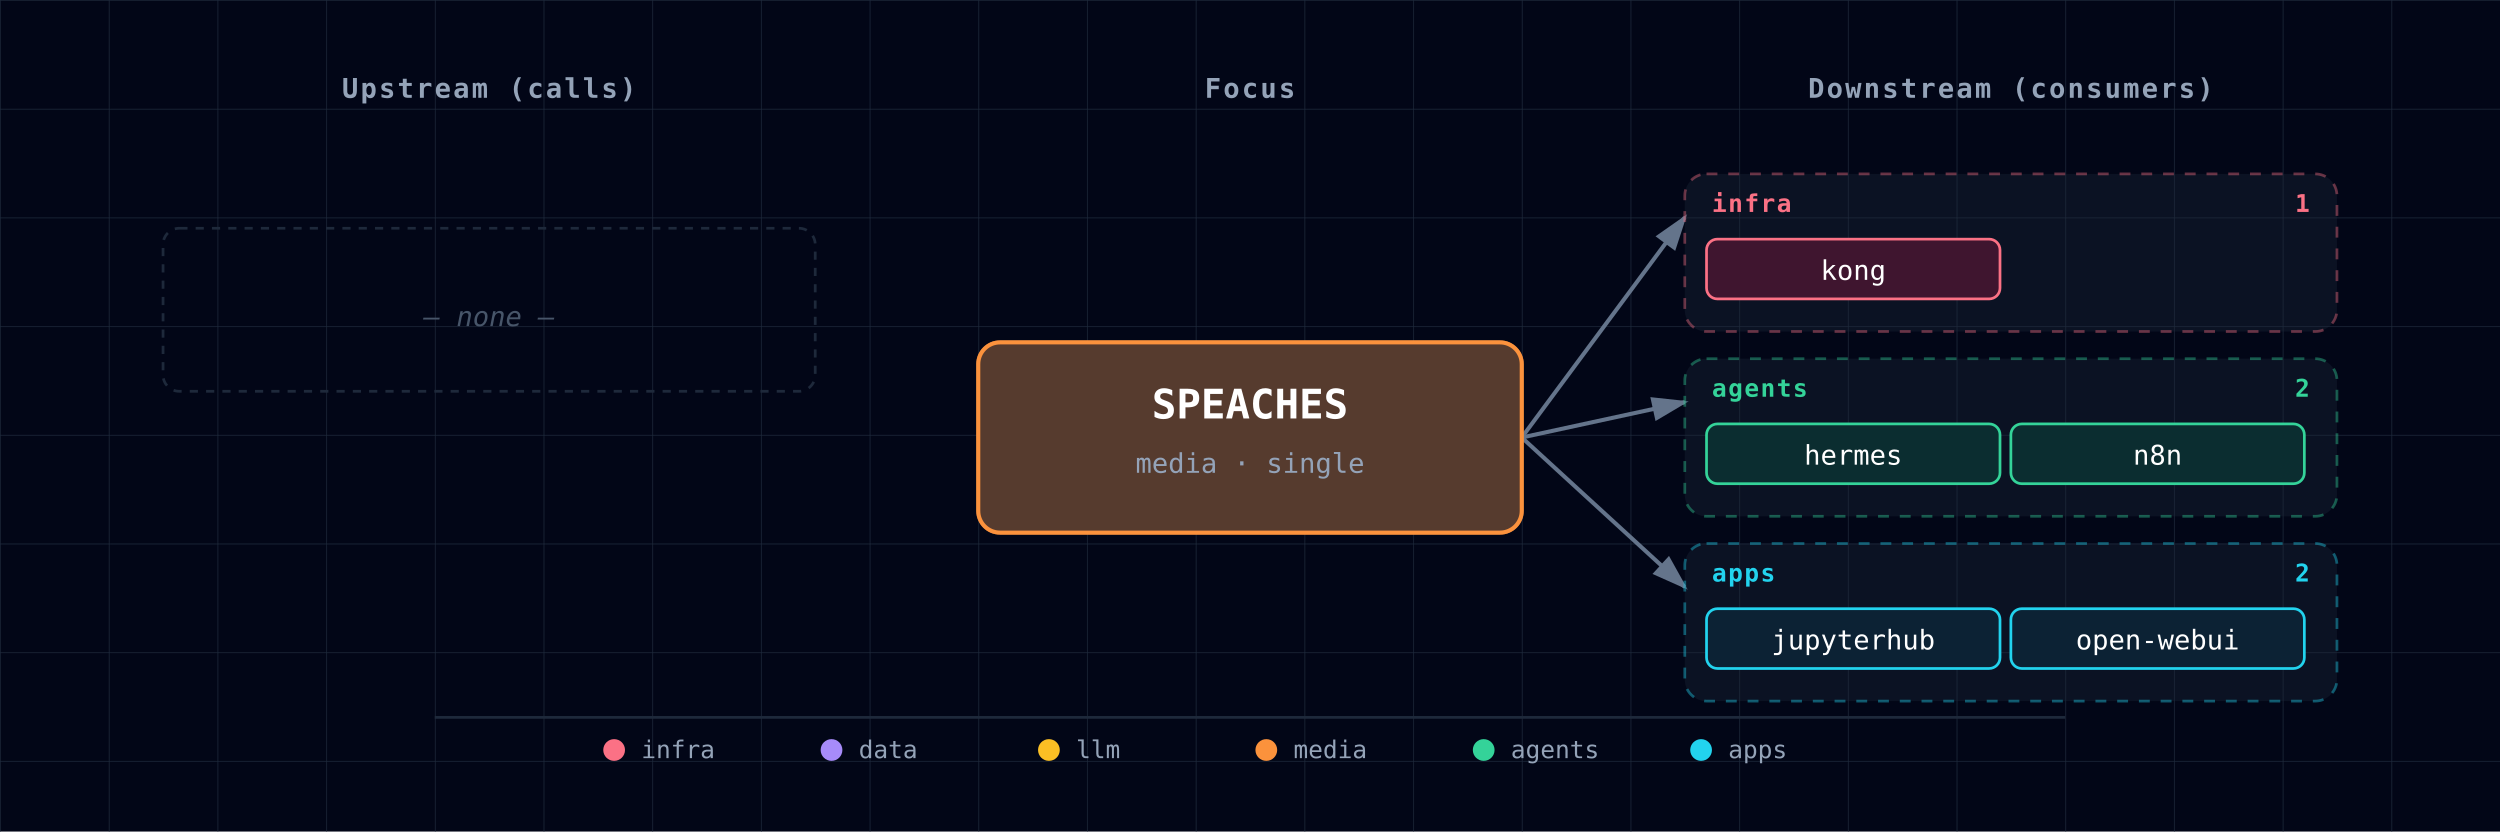
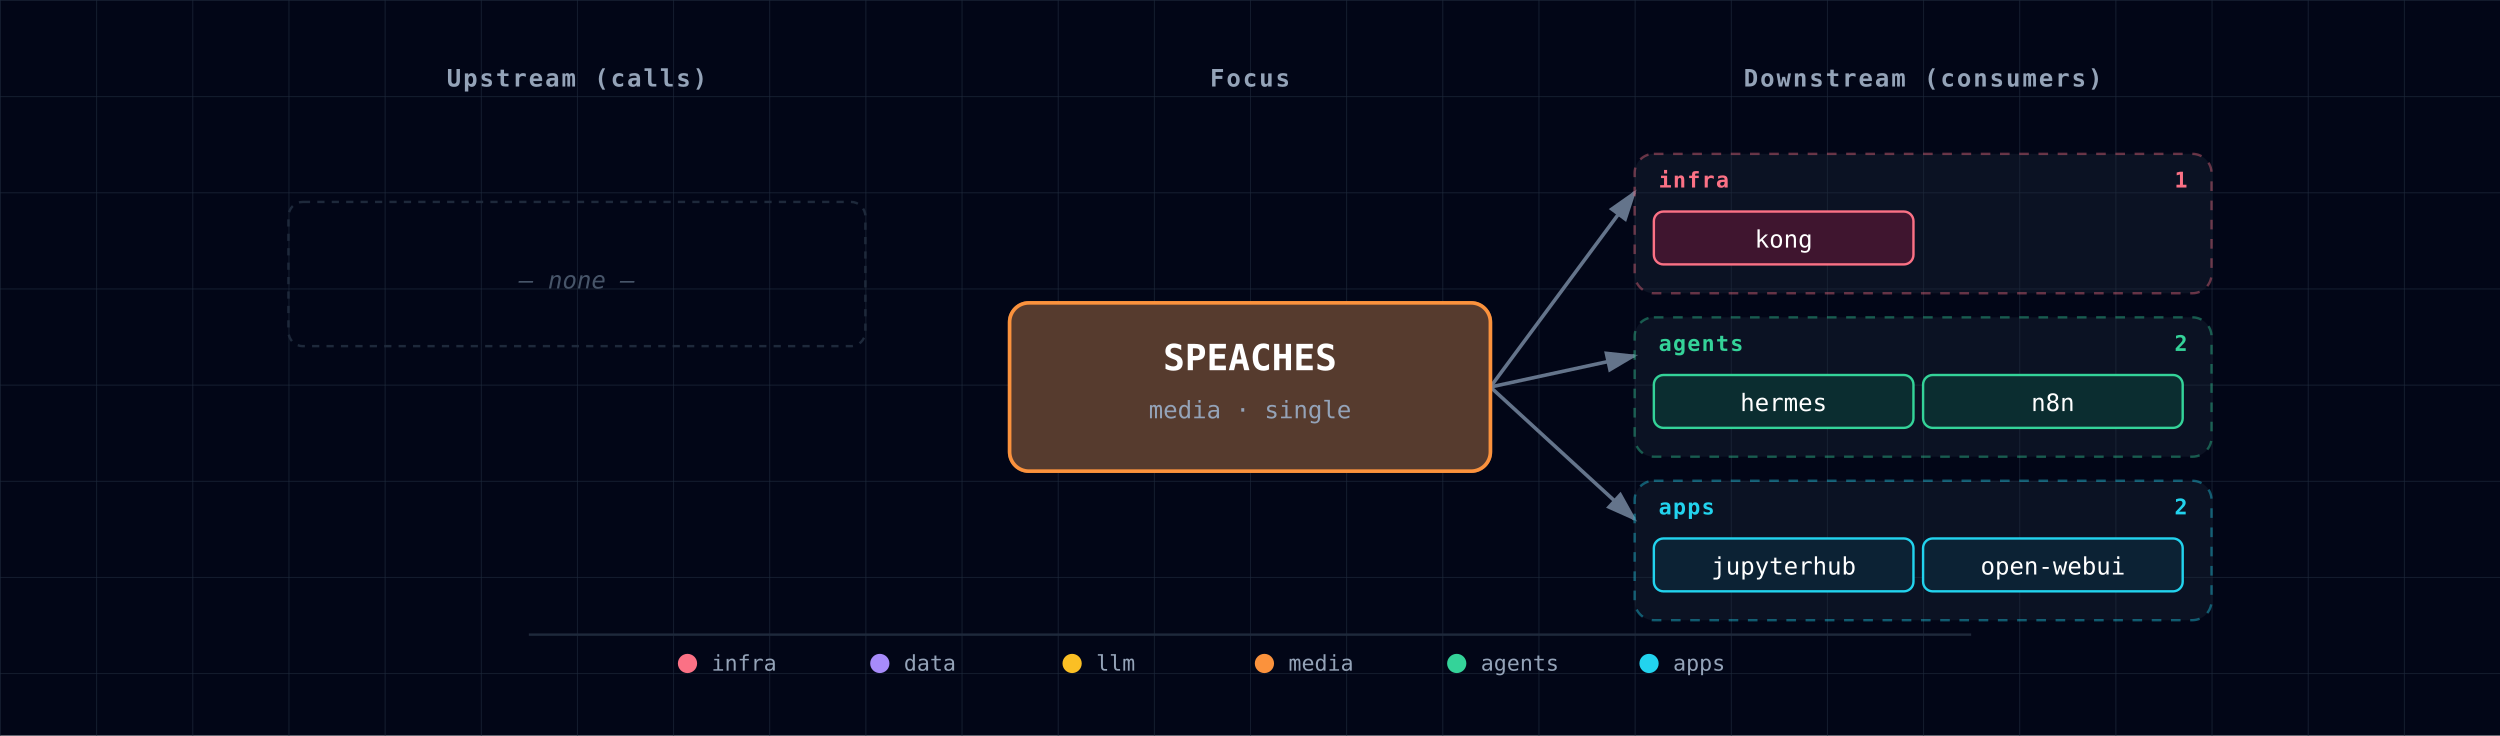
- <svg xmlns="http://www.w3.org/2000/svg" viewBox="0 0 920 306" font-family="'JetBrains Mono', 'Fira Code', Menlo, Consolas, monospace">
+ <svg xmlns="http://www.w3.org/2000/svg" viewBox="0 0 1040 306" font-family="'JetBrains Mono', 'Fira Code', Menlo, Consolas, monospace">
  <defs>
    <pattern id="grid" width="40" height="40" patternUnits="userSpaceOnUse">
      <path d="M 40 0 L 0 0 0 40" fill="none" stroke="#1e293b" stroke-width="0.5" />
    </pattern>
    <marker id="arrowhead" markerWidth="9" markerHeight="6" refX="8" refY="3" orient="auto">
      <polygon points="0 0, 9 3, 0 6" fill="#64748b" />
    </marker>
    <filter id="focus-glow" x="-50%" y="-50%" width="200%" height="200%">
      <feGaussianBlur in="SourceAlpha" stdDeviation="6" />
      <feFlood flood-color="#fb923c" flood-opacity="0.6" />
      <feComposite in2="SourceAlpha" operator="in" />
      <feMerge>
        <feMergeNode />
        <feMergeNode in="SourceGraphic" />
      </feMerge>
    </filter>
  </defs>
-   <rect width="920" height="306" fill="#020617" />
-   <rect width="920" height="306" fill="url(#grid)" />
-   <text x="180" y="36" fill="#94a3b8" font-size="10" font-weight="600" text-anchor="middle" letter-spacing="0.08em">Upstream (calls)</text>
-   <text x="460" y="36" fill="#94a3b8" font-size="10" font-weight="600" text-anchor="middle" letter-spacing="0.08em">Focus</text>
-   <text x="740" y="36" fill="#94a3b8" font-size="10" font-weight="600" text-anchor="middle" letter-spacing="0.08em">Downstream (consumers)</text>
-   <line x1="560" y1="161" x2="620" y2="80" stroke="#64748b" stroke-width="1.5" marker-end="url(#arrowhead)" />
-   <line x1="560" y1="161" x2="620" y2="148" stroke="#64748b" stroke-width="1.5" marker-end="url(#arrowhead)" />
-   <line x1="560" y1="161" x2="620" y2="216" stroke="#64748b" stroke-width="1.5" marker-end="url(#arrowhead)" />
+   <rect width="1040" height="306" fill="#020617" />
+   <rect width="1040" height="306" fill="url(#grid)" />
+   <text x="240" y="36" fill="#94a3b8" font-size="10" font-weight="600" text-anchor="middle" letter-spacing="0.08em">Upstream (calls)</text>
+   <text x="520" y="36" fill="#94a3b8" font-size="10" font-weight="600" text-anchor="middle" letter-spacing="0.08em">Focus</text>
+   <text x="800" y="36" fill="#94a3b8" font-size="10" font-weight="600" text-anchor="middle" letter-spacing="0.08em">Downstream (consumers)</text>
+   <line x1="620" y1="161" x2="680" y2="80" stroke="#64748b" stroke-width="1.5" marker-end="url(#arrowhead)" />
+   <line x1="620" y1="161" x2="680" y2="148" stroke="#64748b" stroke-width="1.5" marker-end="url(#arrowhead)" />
+   <line x1="620" y1="161" x2="680" y2="216" stroke="#64748b" stroke-width="1.5" marker-end="url(#arrowhead)" />
  <g>
-     <rect x="60" y="84" width="240" height="60" rx="6" fill="none" stroke="#1e293b" stroke-width="1" stroke-dasharray="3,3" />
-     <text x="180" y="120" fill="#475569" font-size="10" font-style="italic" text-anchor="middle">— none —</text>
+     <rect x="120" y="84" width="240" height="60" rx="6" fill="none" stroke="#1e293b" stroke-width="1" stroke-dasharray="3,3" />
+     <text x="240" y="120" fill="#475569" font-size="10" font-style="italic" text-anchor="middle">— none —</text>
  </g>
  <g>
    <g class="cluster">
-       <rect x="620" y="64" width="240" height="58" rx="8" fill="rgba(30,41,59,0.35)" stroke="#fb7185" stroke-width="1" stroke-dasharray="4,4" stroke-opacity="0.4" />
-       <text x="630" y="78" fill="#fb7185" font-size="9" font-weight="700" text-anchor="start" style="letter-spacing:0.06em;text-transform:uppercase;">infra</text>
-       <text x="850" y="78" fill="#fb7185" font-size="9" font-weight="600" text-anchor="end">1</text>
+       <rect x="680" y="64" width="240" height="58" rx="8" fill="rgba(30,41,59,0.35)" stroke="#fb7185" stroke-width="1" stroke-dasharray="4,4" stroke-opacity="0.4" />
+       <text x="690" y="78" fill="#fb7185" font-size="9" font-weight="700" text-anchor="start" style="letter-spacing:0.06em;text-transform:uppercase;">infra</text>
+       <text x="910" y="78" fill="#fb7185" font-size="9" font-weight="600" text-anchor="end">1</text>
    </g>
    <g>
-       <rect x="628" y="88" width="108" height="22" rx="4" fill="#0f172a" />
-       <rect x="628" y="88" width="108" height="22" rx="4" fill="rgba(136, 19, 55, 0.4)" stroke="#fb7185" stroke-width="1" />
-       <text x="682" y="103" fill="white" font-size="10" text-anchor="middle">kong</text>
+       <rect x="688" y="88" width="108" height="22" rx="4" fill="#0f172a" />
+       <rect x="688" y="88" width="108" height="22" rx="4" fill="rgba(136, 19, 55, 0.4)" stroke="#fb7185" stroke-width="1" />
+       <text x="742" y="103" fill="white" font-size="10" text-anchor="middle">kong</text>
    </g>
    <g class="cluster">
-       <rect x="620" y="132" width="240" height="58" rx="8" fill="rgba(30,41,59,0.35)" stroke="#34d399" stroke-width="1" stroke-dasharray="4,4" stroke-opacity="0.4" />
-       <text x="630" y="146" fill="#34d399" font-size="9" font-weight="700" text-anchor="start" style="letter-spacing:0.06em;text-transform:uppercase;">agents</text>
-       <text x="850" y="146" fill="#34d399" font-size="9" font-weight="600" text-anchor="end">2</text>
+       <rect x="680" y="132" width="240" height="58" rx="8" fill="rgba(30,41,59,0.35)" stroke="#34d399" stroke-width="1" stroke-dasharray="4,4" stroke-opacity="0.4" />
+       <text x="690" y="146" fill="#34d399" font-size="9" font-weight="700" text-anchor="start" style="letter-spacing:0.06em;text-transform:uppercase;">agents</text>
+       <text x="910" y="146" fill="#34d399" font-size="9" font-weight="600" text-anchor="end">2</text>
    </g>
    <g>
-       <rect x="628" y="156" width="108" height="22" rx="4" fill="#0f172a" />
-       <rect x="628" y="156" width="108" height="22" rx="4" fill="rgba(6, 78, 59, 0.4)" stroke="#34d399" stroke-width="1" />
-       <text x="682" y="171" fill="white" font-size="10" text-anchor="middle">hermes</text>
+       <rect x="688" y="156" width="108" height="22" rx="4" fill="#0f172a" />
+       <rect x="688" y="156" width="108" height="22" rx="4" fill="rgba(6, 78, 59, 0.4)" stroke="#34d399" stroke-width="1" />
+       <text x="742" y="171" fill="white" font-size="10" text-anchor="middle">hermes</text>
    </g>
    <g>
-       <rect x="740" y="156" width="108" height="22" rx="4" fill="#0f172a" />
-       <rect x="740" y="156" width="108" height="22" rx="4" fill="rgba(6, 78, 59, 0.4)" stroke="#34d399" stroke-width="1" />
-       <text x="794" y="171" fill="white" font-size="10" text-anchor="middle">n8n</text>
+       <rect x="800" y="156" width="108" height="22" rx="4" fill="#0f172a" />
+       <rect x="800" y="156" width="108" height="22" rx="4" fill="rgba(6, 78, 59, 0.4)" stroke="#34d399" stroke-width="1" />
+       <text x="854" y="171" fill="white" font-size="10" text-anchor="middle">n8n</text>
    </g>
    <g class="cluster">
-       <rect x="620" y="200" width="240" height="58" rx="8" fill="rgba(30,41,59,0.35)" stroke="#22d3ee" stroke-width="1" stroke-dasharray="4,4" stroke-opacity="0.4" />
-       <text x="630" y="214" fill="#22d3ee" font-size="9" font-weight="700" text-anchor="start" style="letter-spacing:0.06em;text-transform:uppercase;">apps</text>
-       <text x="850" y="214" fill="#22d3ee" font-size="9" font-weight="600" text-anchor="end">2</text>
+       <rect x="680" y="200" width="240" height="58" rx="8" fill="rgba(30,41,59,0.35)" stroke="#22d3ee" stroke-width="1" stroke-dasharray="4,4" stroke-opacity="0.4" />
+       <text x="690" y="214" fill="#22d3ee" font-size="9" font-weight="700" text-anchor="start" style="letter-spacing:0.06em;text-transform:uppercase;">apps</text>
+       <text x="910" y="214" fill="#22d3ee" font-size="9" font-weight="600" text-anchor="end">2</text>
    </g>
    <g>
-       <rect x="628" y="224" width="108" height="22" rx="4" fill="#0f172a" />
-       <rect x="628" y="224" width="108" height="22" rx="4" fill="rgba(8, 51, 68, 0.4)" stroke="#22d3ee" stroke-width="1" />
-       <text x="682" y="239" fill="white" font-size="10" text-anchor="middle">jupyterhub</text>
+       <rect x="688" y="224" width="108" height="22" rx="4" fill="#0f172a" />
+       <rect x="688" y="224" width="108" height="22" rx="4" fill="rgba(8, 51, 68, 0.4)" stroke="#22d3ee" stroke-width="1" />
+       <text x="742" y="239" fill="white" font-size="10" text-anchor="middle">jupyterhub</text>
    </g>
    <g>
-       <rect x="740" y="224" width="108" height="22" rx="4" fill="#0f172a" />
-       <rect x="740" y="224" width="108" height="22" rx="4" fill="rgba(8, 51, 68, 0.4)" stroke="#22d3ee" stroke-width="1" />
-       <text x="794" y="239" fill="white" font-size="10" text-anchor="middle">open-webui</text>
+       <rect x="800" y="224" width="108" height="22" rx="4" fill="#0f172a" />
+       <rect x="800" y="224" width="108" height="22" rx="4" fill="rgba(8, 51, 68, 0.4)" stroke="#22d3ee" stroke-width="1" />
+       <text x="854" y="239" fill="white" font-size="10" text-anchor="middle">open-webui</text>
    </g>
  </g>
  <g class="focus" filter="url(#focus-glow)">
-     <rect x="360" y="126" width="200" height="70" rx="8" fill="#0f172a" />
-     <rect x="360" y="126" width="200" height="70" rx="8" fill="rgba(251, 146, 60, 0.3)" stroke="#fb923c" stroke-width="1.5" />
-     <text x="460" y="154" fill="white" font-size="15" font-weight="700" text-anchor="middle">SPEACHES</text>
-     <text x="460" y="174" fill="#94a3b8" font-size="10" text-anchor="middle">media · single</text>
+     <rect x="420" y="126" width="200" height="70" rx="8" fill="#0f172a" />
+     <rect x="420" y="126" width="200" height="70" rx="8" fill="rgba(251, 146, 60, 0.3)" stroke="#fb923c" stroke-width="1.5" />
+     <text x="520" y="154" fill="white" font-size="15" font-weight="700" text-anchor="middle">SPEACHES</text>
+     <text x="520" y="174" fill="#94a3b8" font-size="10" text-anchor="middle">media · single</text>
  </g>
  <g class="legend">
-     <line x1="160" y1="264" x2="760" y2="264" stroke="#1e293b" stroke-width="1" />
-     <circle cx="226" cy="276" r="4" fill="#fb7185" />
-     <text x="236" y="279" fill="#94a3b8" font-size="9" font-weight="400" text-anchor="start">infra</text>
-     <circle cx="306" cy="276" r="4" fill="#a78bfa" />
-     <text x="316" y="279" fill="#94a3b8" font-size="9" font-weight="400" text-anchor="start">data</text>
-     <circle cx="386" cy="276" r="4" fill="#fbbf24" />
-     <text x="396" y="279" fill="#94a3b8" font-size="9" font-weight="400" text-anchor="start">llm</text>
-     <circle cx="466" cy="276" r="4" fill="#fb923c" />
-     <text x="476" y="279" fill="#94a3b8" font-size="9" font-weight="400" text-anchor="start">media</text>
-     <circle cx="546" cy="276" r="4" fill="#34d399" />
-     <text x="556" y="279" fill="#94a3b8" font-size="9" font-weight="400" text-anchor="start">agents</text>
-     <circle cx="626" cy="276" r="4" fill="#22d3ee" />
-     <text x="636" y="279" fill="#94a3b8" font-size="9" font-weight="400" text-anchor="start">apps</text>
+     <line x1="220" y1="264" x2="820" y2="264" stroke="#1e293b" stroke-width="1" />
+     <circle cx="286" cy="276" r="4" fill="#fb7185" />
+     <text x="296" y="279" fill="#94a3b8" font-size="9" font-weight="400" text-anchor="start">infra</text>
+     <circle cx="366" cy="276" r="4" fill="#a78bfa" />
+     <text x="376" y="279" fill="#94a3b8" font-size="9" font-weight="400" text-anchor="start">data</text>
+     <circle cx="446" cy="276" r="4" fill="#fbbf24" />
+     <text x="456" y="279" fill="#94a3b8" font-size="9" font-weight="400" text-anchor="start">llm</text>
+     <circle cx="526" cy="276" r="4" fill="#fb923c" />
+     <text x="536" y="279" fill="#94a3b8" font-size="9" font-weight="400" text-anchor="start">media</text>
+     <circle cx="606" cy="276" r="4" fill="#34d399" />
+     <text x="616" y="279" fill="#94a3b8" font-size="9" font-weight="400" text-anchor="start">agents</text>
+     <circle cx="686" cy="276" r="4" fill="#22d3ee" />
+     <text x="696" y="279" fill="#94a3b8" font-size="9" font-weight="400" text-anchor="start">apps</text>
  </g>
</svg>
